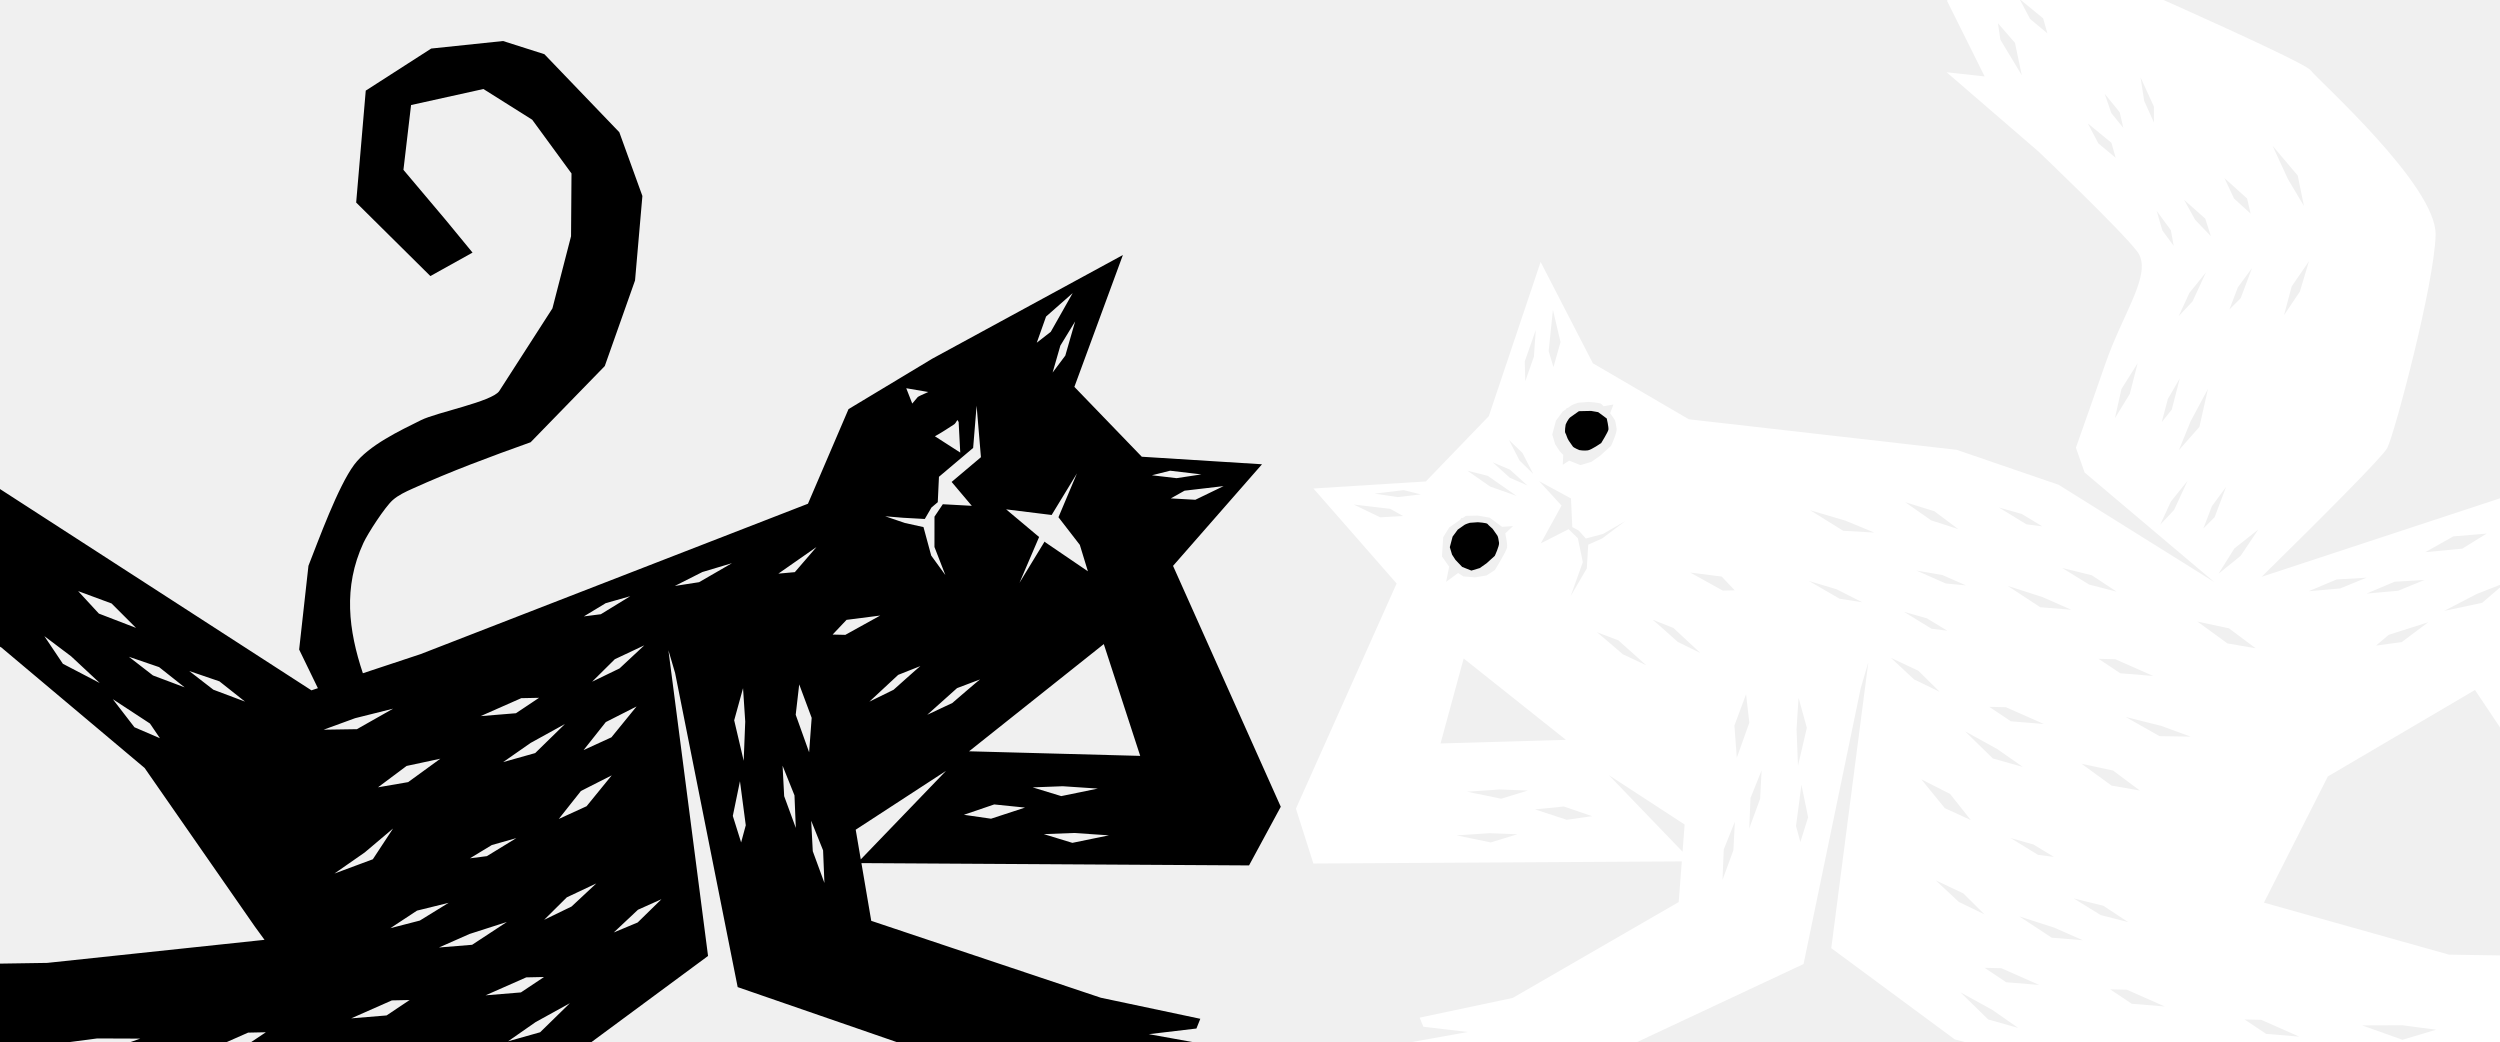
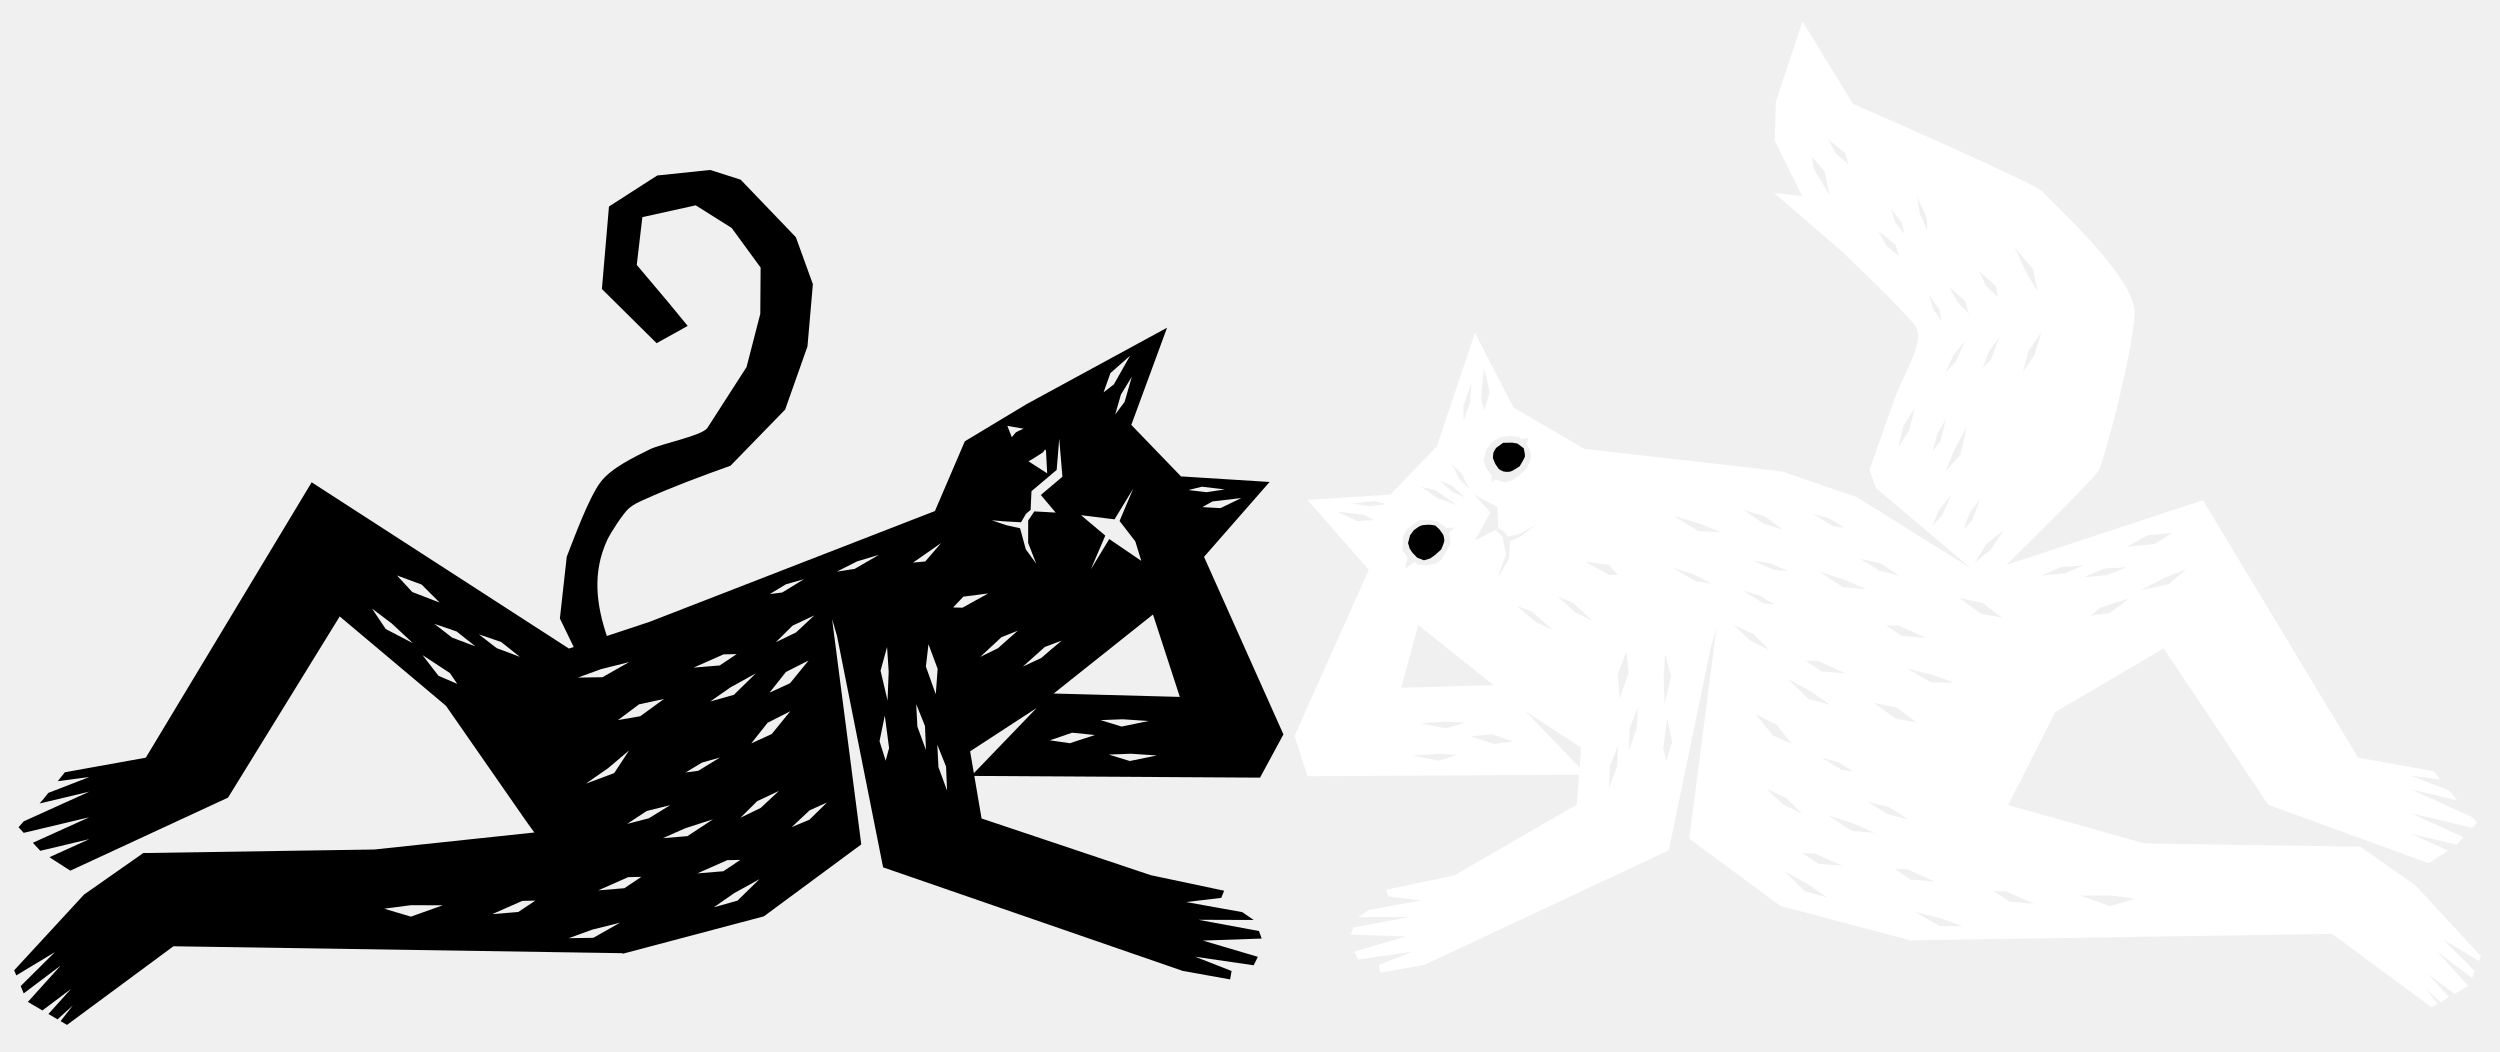
- <svg xmlns="http://www.w3.org/2000/svg" version="1.1" id="圖層_1" x="0px" y="0px" viewBox="0 0 1200 500" style="enable-background:new 0 0 1200 500;" xml:space="preserve">
+ <svg xmlns="http://www.w3.org/2000/svg" version="1.1" id="圖層_1" x="0px" y="0px" viewBox="0 0 1628 685" style="enable-background:new 0 0 1628 685;" xml:space="preserve">
  <style type="text/css">
	.st0{fill:#FFFFFF;}
</style>
  <g>
-     <path d="M-210.4,544.17l25.15-15.16l-22.28,22.12l1.96,4.76l24.13-18.17l-21.41,23.73l9.47,5.56l18.61-14.02l-14.71,16.31   l5.95,3.49l9.96-9.07l-7.97,10.24l4.18,2.45l69.29-51.21l292.36,4.5l0.26,0.36l91.89-24.35l63.42-46.85l-19.02-146.74l3.21,10.92   l30.03,150.77l195.12,67.44l30.85,5.54l0.97-5.49l-23.68-9.27l38.03,5.55l2.77-5.5l-35.84-10.59l38.31-1.31l-1.77-4.91l-39.48-7.32   l36.01,0.13l-7.39-5.11l-36.55-6.57l22.85-2.71l1.87-4.67l-47.76-10.11L418.2,442l-4.72-27.71l186.06,1.11l15.23-28.16   l-51.71-115.62l42.7-48.77l-57.7-3.62L515.7,185.7l23.29-63.3l-91.48,49.76l-40.22,24.22l-19.47,45.41l-185.94,72.19l-27.7,9.18   c-6.86-20.55-9.57-41.31,0.26-62.55c2.1-4.55,10.31-17.24,14.06-20.56c2.72-2.41,6.1-3.95,9.41-5.45   c18.76-8.49,37.43-15.4,56.79-22.32l35.59-36.57l14.53-41.11l3.53-40.53l-11.08-30.6L261.3,26.01l-19.85-6.32l-34.47,3.61   l-31.42,20.2l-4.6,53.72l35.62,35.29l20.24-11.26l-12.76-15.52l-20.41-24.2l3.66-31.11l34.73-7.69l23.42,14.74l18.86,25.79   l-0.22,30.13l-8.94,34.64c0,0-25.45,39.56-25.53,39.69c-3.43,5.06-30.05,10.22-37.48,13.92c-10.11,5.02-25.18,12.09-32.15,21.44   c-7.77,10.43-17.13,36.29-21.94,48.48l-4.47,40.22l9,18.55l-3.1,1.03L-18.04,223.08L-126.05,402.4l-52.69,9.49l-4.66,5.82   l20.55-2.71l-26.68,10.34l-3.71,4.63l-2.01,2.27l32.4-7.71l-42.69,19.32l-3.4,3.84l3.38,3.66l42.71-10.17l-36.75,16.63l4.83,5.24   l31.92-7.6l-25.98,11.76l13.62,8.77l102.71-47.57L0.21,310.42l69.2,58.2l52.94,76.16l4.62,6.34L22.65,462.19l-150.36,2.31   l-38.56,27.03l-45.49,49.31L-210.4,544.17z M54.14,335.6l17.84,11.69l4.79,7.06l-12.24-5.27L54.14,335.6z M34.13,315.02   l13.76,12.83l-17.7-9.23l-8.9-13.28L34.13,315.02z M65.29,301.39l-17.84-6.87l-9.95-10.79l16.07,5.94L65.29,301.39z M88.63,329.93   l-15.21-5.72l-11.56-8.96l14.5,4.96L88.63,329.93z M117.61,336.77l-15.21-5.72l-11.56-8.96l14.5,4.96L117.61,336.77z    M561.99,239.23l6.59-3.7l18.75-2.2l-13.56,6.56L561.99,239.23z M552.91,228.13l8.74-2.19l15,1.77l-11.91,1.81L552.91,228.13z    M357.71,346.38l-0.74,18.8l-4.56-19.44l4.25-15.41L357.71,346.38z M460.92,217.23l-12.17-7.82c2.56-1.33,8.14-4.99,9.28-5.75   c0.37-0.25,0.93-1.04,1.52-2.07l0.6,0.98L460.92,217.23z M435,186.35l10.58,1.81c-2.34,1-4.78,2.14-5.06,2.42   c-0.29,0.28-1.56,1.81-2.64,3.13L435,186.35z M470.85,219.45l-14.07,11.88l9.68,11.46l-13.91-0.76l-4,5.96l-0.01,14.57l5.24,13.49   l-6.8-9.38l-3.71-13.67l-8.94-1.97l-9.44-3.22l8.44,0.71l10.57,0.59l3.2-5.5l3.03-2.56l0.57-12.19l16.41-13.86l1.66-20.27   L470.85,219.45z M431.13,323.94l10.66-4.23c-0.81,0.56-12.87,11.38-12.87,11.38l-11.63,5.71L431.13,323.94z M514.88,140.69   l-10.5,18.57l-6.73,5.24l4.46-12.56L514.88,140.69z M511.35,170.68l-6.1,8.15l3.72-12.93l7.1-11.62L511.35,170.68z M522.19,274.22   l-20.18-13.73l-0.62-0.52l-12.05,19.81l9.43-22.01l-15.83-13.28l21.85,2.7l12.14-19.95l-8.87,21.03l10.26,13.28L522.19,274.22z    M547.3,362.82l-82.15-2.2l64.67-51.46L547.3,362.82z M501.02,400.38l14.43-0.55l16.85,1.13l-17.56,3.61L501.02,400.38z    M495.68,377.94l14.43-0.55l16.85,1.13l-17.56,3.61L495.68,377.94z M462.66,391.1l14.56-4.97l14.8,1.51l-16.32,5.34L462.66,391.1z    M457.11,337.44l-12.04,5.66l14.31-12.8l11.04-4.18C469.58,326.67,457.11,337.44,457.11,337.44z M410.74,398.26l43.34-28.24   l-40.91,42.49L410.74,398.26z M399.66,304.59l6.68-7.06l16.16-2.07l-16.74,9.27L399.66,304.59z M389.37,393.96l5.71,14.22   l0.64,15.64l-5.59-15.25L389.37,393.96z M388.38,361.09l-6.44-18l1.68-14.58l5.98,16.05L388.38,361.09z M375.64,367.55l5.71,14.22   l0.64,15.64l-5.59-15.25L375.64,367.55z M373.61,275.34l7.54-5.26l10.77-7.51l-10.4,12.06L373.61,275.34z M351.75,391.65   l3.43-16.67l2.79,21.15l-2.23,8.24L351.75,391.65z M323.92,281.26l13.23-6.69l14.2-4.25l-15.79,9.13L323.92,281.26z M188.69,340.16   L171.32,350l-15.98,0.25l15.11-5.52L188.69,340.16z M175.07,409.17l13.6-11.49l-9.71,14.77l-18.43,6.85L175.07,409.17z    M211.37,364.18l-15.46,11.24l-14.47,2.49l13.73-10.26L211.37,364.18z M258.74,334.95l-11.08,7.4l-16.97,1.39l19.52-8.62   L258.74,334.95z M236.05,405.63l11.79-3.34l-14.13,8.66l-8.14,1.04L236.05,405.63z M271.17,347.52l-14.28,13.96l-15.39,4.33   l13.19-9.2L271.17,347.52z M302.53,286.17l-14.13,8.66l-8.14,1.04l10.48-6.35L302.53,286.17z M290.78,346.6l14.77-7.5l-12.07,14.82   l-13.35,6.11L290.78,346.6z M309.26,309.76l-11.88,11.08l-13.16,6.38l10.88-10.79L309.26,309.76z M294.61,447.58l11.61-10.9   l11.28-5.06l-11.42,11.17L294.61,447.58z M293.63,372.17l-12.07,14.82l-13.35,6.11l10.64-13.43L293.63,372.17z M274.35,435.13   l-13.16,6.38l10.88-10.79l14.15-6.67L274.35,435.13z M243.88,499.82l13.19-9.2l16.47-9.09l-14.28,13.96L243.88,499.82z    M233.07,477.76l19.52-8.62l8.53-0.18l-11.08,7.4L233.07,477.76z M210.69,454.8l14.71-6.5l17.91-5.76l-16.69,10.96L210.69,454.8z    M201.52,441.87l-14.16,3.66l12.8-8.43l15.19-3.75L201.52,441.87z M168.58,488.81l19.52-8.62l8.53-0.18l-11.08,7.4L168.58,488.81z    M149.39,519.95l15.11-5.52l18.25-4.57l-17.37,9.84L149.39,519.95z M99.57,504.28l19.52-8.62l8.53-0.18l-11.08,7.4L99.57,504.28z    M29.22,500.74l17.44-2.29l20.65,0.08l-20.75,7.39L29.22,500.74z" />
+     <path d="M10.6,635.17l25.15-15.16l-22.28,22.12l1.96,4.76l24.13-18.17l-21.41,23.73l9.47,5.56L46.23,644l-14.71,16.31l5.95,3.49   l9.96-9.07l-7.97,10.24l4.18,2.45l69.29-51.21l292.36,4.5l0.26,0.36l91.89-24.35l63.42-46.85l-19.02-146.74l3.21,10.92   l30.03,150.77l195.12,67.44l30.85,5.54l0.97-5.49l-23.68-9.27l38.03,5.55l2.77-5.5l-35.84-10.59l38.31-1.31l-1.77-4.91l-39.48-7.32   l36.01,0.13l-7.39-5.11l-36.55-6.57l22.85-2.71l1.87-4.67l-47.76-10.11L639.2,533l-4.72-27.71l186.06,1.11l15.23-28.16   l-51.71-115.62l42.7-48.77l-57.7-3.62L736.7,276.7l23.29-63.3l-91.48,49.76l-40.22,24.22l-19.47,45.41l-185.94,72.19l-27.7,9.18   c-6.86-20.55-9.57-41.31,0.26-62.55c2.1-4.55,10.31-17.24,14.06-20.56c2.72-2.41,6.1-3.95,9.41-5.45   c18.76-8.49,37.43-15.4,56.79-22.32l35.59-36.57l14.53-41.11l3.53-40.53l-11.08-30.6l-35.97-37.48l-19.85-6.32l-34.47,3.61   l-31.42,20.2l-4.6,53.72l35.62,35.29l20.24-11.26l-12.76-15.52l-20.41-24.2l3.66-31.11l34.73-7.69l23.42,14.74l18.86,25.79   l-0.22,30.13l-8.94,34.64c0,0-25.45,39.56-25.53,39.69c-3.43,5.06-30.05,10.22-37.48,13.92c-10.11,5.02-25.18,12.09-32.15,21.44   c-7.77,10.43-17.13,36.29-21.94,48.48l-4.47,40.22l9,18.55l-3.1,1.03L202.96,314.08L94.95,493.4l-52.69,9.49l-4.66,5.82L58.15,506   l-26.68,10.34l-3.71,4.63l-2.01,2.27l32.4-7.71l-42.69,19.32l-3.4,3.84l3.38,3.66l42.71-10.17L21.4,548.81l4.83,5.24l31.92-7.6   l-25.98,11.76l13.62,8.77l102.71-47.57l72.72-117.99l69.2,58.2l52.94,76.16l4.62,6.34l-104.32,11.08L93.3,555.5l-38.56,27.03   L9.24,631.85L10.6,635.17z M275.14,426.6l17.84,11.69l4.79,7.06l-12.24-5.27L275.14,426.6z M255.13,406.02l13.76,12.83l-17.7-9.23   l-8.9-13.28L255.13,406.02z M286.29,392.39l-17.84-6.87l-9.95-10.79l16.07,5.94L286.29,392.39z M309.63,420.93l-15.21-5.72   l-11.56-8.96l14.5,4.96L309.63,420.93z M338.61,427.77l-15.21-5.72l-11.56-8.96l14.5,4.96L338.61,427.77z M782.99,330.23l6.59-3.7   l18.75-2.2l-13.56,6.56L782.99,330.23z M773.91,319.13l8.74-2.19l15,1.77l-11.91,1.81L773.91,319.13z M578.71,437.38l-0.74,18.8   l-4.56-19.44l4.25-15.41L578.71,437.38z M681.92,308.23l-12.17-7.82c2.56-1.33,8.14-4.99,9.28-5.75c0.37-0.25,0.93-1.04,1.52-2.07   l0.6,0.98L681.92,308.23z M656,277.35l10.58,1.81c-2.34,1-4.78,2.14-5.06,2.42c-0.29,0.28-1.56,1.81-2.64,3.13L656,277.35z    M691.85,310.45l-14.07,11.88l9.68,11.46l-13.91-0.76l-4,5.96l-0.01,14.57l5.24,13.49l-6.8-9.38l-3.71-13.67l-8.94-1.97l-9.44-3.22   l8.44,0.71l10.57,0.59l3.2-5.5l3.03-2.56l0.57-12.19l16.41-13.86l1.66-20.27L691.85,310.45z M652.13,414.94l10.66-4.23   c-0.81,0.56-12.87,11.38-12.87,11.38l-11.63,5.71L652.13,414.94z M735.88,231.69l-10.5,18.57l-6.73,5.24l4.46-12.56L735.88,231.69z    M732.35,261.68l-6.1,8.15l3.72-12.93l7.1-11.62L732.35,261.68z M743.19,365.22l-20.18-13.73l-0.62-0.52l-12.05,19.81l9.43-22.01   l-15.83-13.28l21.85,2.7l12.14-19.95l-8.87,21.03l10.26,13.28L743.19,365.22z M768.3,453.82l-82.15-2.2l64.67-51.46L768.3,453.82z    M722.02,491.38l14.43-0.55l16.85,1.13l-17.56,3.61L722.02,491.38z M716.68,468.94l14.43-0.55l16.85,1.13l-17.56,3.61   L716.68,468.94z M683.66,482.1l14.56-4.97l14.8,1.51l-16.32,5.34L683.66,482.1z M678.11,428.44l-12.04,5.66l14.31-12.8l11.04-4.18   C690.58,417.67,678.11,428.44,678.11,428.44z M631.74,489.26l43.34-28.24l-40.91,42.49L631.74,489.26z M620.66,395.59l6.68-7.06   l16.16-2.07l-16.74,9.27L620.66,395.59z M610.37,484.96l5.71,14.22l0.64,15.64l-5.59-15.25L610.37,484.96z M609.38,452.09l-6.44-18   l1.68-14.58l5.98,16.05L609.38,452.09z M596.64,458.55l5.71,14.22l0.64,15.64l-5.59-15.25L596.64,458.55z M594.61,366.34l7.54-5.26   l10.77-7.51l-10.4,12.06L594.61,366.34z M572.75,482.65l3.43-16.67l2.79,21.15l-2.23,8.24L572.75,482.65z M544.92,372.26   l13.23-6.69l14.2-4.25l-15.79,9.13L544.92,372.26z M409.69,431.16L392.32,441l-15.98,0.25l15.11-5.52L409.69,431.16z    M396.07,500.17l13.6-11.49l-9.71,14.77l-18.43,6.85L396.07,500.17z M432.37,455.18l-15.46,11.24l-14.47,2.49l13.73-10.26   L432.37,455.18z M479.74,425.95l-11.08,7.4l-16.97,1.39l19.52-8.62L479.74,425.95z M457.05,496.63l11.79-3.34l-14.13,8.66   l-8.14,1.04L457.05,496.63z M492.17,438.52l-14.28,13.96l-15.39,4.33l13.19-9.2L492.17,438.52z M523.53,377.17l-14.13,8.66   l-8.14,1.04l10.48-6.35L523.53,377.17z M511.78,437.6l14.77-7.5l-12.07,14.82l-13.35,6.11L511.78,437.6z M530.26,400.76   l-11.88,11.08l-13.16,6.38l10.88-10.79L530.26,400.76z M515.61,538.58l11.61-10.9l11.28-5.06l-11.42,11.17L515.61,538.58z    M514.63,463.17l-12.07,14.82l-13.35,6.11l10.64-13.43L514.63,463.17z M495.35,526.13l-13.16,6.38l10.88-10.79l14.15-6.67   L495.35,526.13z M464.88,590.82l13.19-9.2l16.47-9.09l-14.28,13.96L464.88,590.82z M454.07,568.76l19.52-8.62l8.53-0.18l-11.08,7.4   L454.07,568.76z M431.69,545.8l14.71-6.5l17.91-5.76l-16.69,10.96L431.69,545.8z M422.52,532.87l-14.16,3.66l12.8-8.43l15.19-3.75   L422.52,532.87z M389.58,579.81l19.52-8.62l8.53-0.18l-11.08,7.4L389.58,579.81z M370.39,610.95l15.11-5.52l18.25-4.57l-17.37,9.84   L370.39,610.95z M320.57,595.28l19.52-8.62l8.53-0.18l-11.08,7.4L320.57,595.28z M250.22,591.74l17.44-2.29l20.65,0.08l-20.75,7.39   L250.22,591.74z" />
  </g>
  <g>
-     <path class="st0" d="M630.42,414.49l176.85-1.02l-1.49,19.52l-79.69,46.03l-44.64,9.45l1.75,4.36l21.36,2.53l-34.17,6.14   l-6.91,4.78l33.66-0.12l-36.91,6.84l-1.65,4.59l35.81,1.23l-33.51,9.9l2.59,5.14l35.55-5.19l-22.13,8.67l0.9,5.13l28.84-5.18   l159.08-74.56l27.43-132.38l3.65-12.4l-17.78,137.17l59.28,43.79l85.89,22.76l0.24-0.33l273.29-4.21l64.77,47.87l3.91-2.29   l-7.45-9.57l9.31,8.48l5.56-3.26l-13.75-15.24l17.39,13.1l8.85-5.19l-20.01-22.18l22.56,16.99l1.83-4.46l-20.83-20.68l23.51,14.17   l1.27-3.11l-42.53-46.1l-36.05-25.27l-140.55-2.16l-88.8-24.96l30.67-60.58l70.63-41.5L1256,433.01l104.49,38.11l12.73-8.19   l-24.28-10.99l29.84,7.1l4.52-4.9l-34.35-15.55l39.93,9.51l3.16-3.42l-3.18-3.59l-39.91-18.06l30.28,7.21l-1.88-2.12l-3.47-4.32   l-24.94-9.67l19.21,2.53l-4.36-5.44l-49.26-8.87l-100.96-167.62l-127.99,42.14c27.49-27.03,58.34-57.82,60.33-61.86   c3.63-7.38,22.58-78.7,23.18-102.24s-56.33-74.2-60.04-79.08c-3.71-4.88-123.33-57.02-123.33-57.02L952.75-77.1l-17.3,52.13   l-0.78,25.58l17.96,36.08l-18.25-2.01l44.11,38.07c0,0,39.56,37.68,47.34,47.93c7.78,10.25-6.57,28.84-15.25,53.9   c-4.19,12.09-9.63,27.55-14.15,40.32l4.19,11.91l62.28,52.61l-74.71-46.7l-48.95-16.8l-128.58-14.66l-46.07-26.88l-25.09-48.64   l-24.87,74.01L684.4,231.1l-53.94,3.39l39.92,45.59l-48.34,108.08L630.42,414.49z M1026.06,174.35l-3.75,14.71l-7.14,11.66   l3.12-13.98L1026.06,174.35z M967.18,20.56l3.28,15.57l-10.28-17.09l-1.17-7.89L967.18,20.56z M982.74,16l-8.31-6.91l-5.04-9.56   L980.7,8.8L982.74,16z M1002.17,59.26l11.31,9.28l2.04,7.2l-8.31-6.91L1002.17,59.26z M1019.19,61.38l-5.77-7.12l-3.16-9.24   l7.21,8.9L1019.19,61.38z M1096.32,151.3l3.7-13.84l8.28-12.06l-4.36,14.55L1096.32,151.3z M1090.85,70l12.05,14.25l3,14.64   l-7.69-12.92L1090.85,70z M1193.58,256.13l-11.67,7.22l-17.79,1.71l13.49-7.61L1193.58,256.13z M1173.16,293.25l15.6-8.11   l13.99-5.5l-11.34,9.73L1173.16,293.25z M1140.5,309.88l6.08-5.16l19-6.06l-12.74,9.54L1140.5,309.88z M1135.95,284.91l13.48-5.68   l14.3-0.83l-12.65,5.17L1135.95,284.91z M1108.14,283.8l13.48-5.68l14.3-0.83l-12.65,5.17L1108.14,283.8z M703.61,247.62l0.76-0.02   l4.95-0.12l5.74,1.01l5.94,4.39l5.24-0.34l-3.69,3.46c0.47,2.28,1.06,5.57,0.85,6.77c-0.34,1.92-5.84,10.81-5.84,10.81   s-1.81,1.27-4.03,2.64l-0.01,0l-5.5,0.92l-5.62-0.47l-2.5-1.63l-5.76,4.24l1.45-7.28l-3.44-4.9l0.58-9.23l2.89-4.68l5.31-3.73   c0.29-0.5,0.48-0.84,0.48-0.84l0.74-0.02L703.61,247.62z M727.94,238.03l-12.68-4.49l-10.9-7.6l9.75,2.45L727.94,238.03z    M716.53,221.92l8.21,3.49l8.42,7.61l-8.45-3.7L716.53,221.92z M730.76,217.37l5.18,10.1l-6.59-6.46l-5.03-9.81L730.76,217.37z    M737.16,158.43l-0.87,12.7L732.13,183l-0.25-9.51L737.16,158.43z M749.05,164.2l-3.39,11.99l-2.3-7.64l2.04-19.84L749.05,164.2z    M773.3,214.01l-5.17,4.69l-4.25,2.98l-5.24,1.57l-5.44-2.15l-3.07,2l0.22-4.75l-1.72-1.81l-2.15-3.31l-1.39-4.66l1.75-6.63   l3.26-4.4c0,0,0.77-0.54,1.65-1.16c0.19-0.34,0.31-0.55,0.31-0.55l0.49-0.01c0.78-0.55,1.51-1.06,1.79-1.26   c0.71-0.5,3.33-1.28,3.33-1.28l5.03-0.36c0,0,5.53,0.35,6.03,1.06c0.16,0.22,0.53,0.6,0.97,1.02l4.76-0.84l-1.6,4.18   c0.76,1.09,1.76,2.51,2.06,2.93c0.5,0.71,0.78,2.62,1.07,4.54C776.27,207.69,773.3,214.01,773.3,214.01z M780.1,250.14l-11.03,8.3   l-6.72,3.01l-0.68,11.37l-7.72,13.23l5.81-16.22l-2.39-11.47l-4.44-4.35l-13.36,6.8l9.97-18.13l-10.73-11.7l15.26,8.27L754.7,253   l3.1,1.68l3.42,3.81l8.23-2.19L780.1,250.14z M832.66,283.35l-5.71,0.14l-15.65-8.67l15.11,1.93L832.66,283.35z M867.29,349.36   l-4.26,18.17l-0.69-17.57l0.98-15L867.29,349.36z M939.97,253.97l-13.01-4.19l-12.44-8.72l13.97,4.33L939.97,253.97z    M924.93,296.81l9.8,5.94l-7.61-0.97l-13.21-8.09L924.93,296.81z M943.64,280.98l-9.69-0.91l-14.07-6.21l12.5,2.16L943.64,280.98z    M956.57,364.08l-13.34-13.05l15.4,8.49l12.33,8.6L956.57,364.08z M976.06,405.36l9.8,5.94l-7.61-0.97l-13.21-8.09L976.06,405.36z    M954.84,339.29l7.98,0.17l18.24,8.06l-15.86-1.3L954.84,339.29z M980.29,252.65l-7.61-0.97l-13.21-8.09l11.02,3.12L980.29,252.65z    M994.2,292.68l-14.89-1.21l-15.6-10.24l16.74,5.38L994.2,292.68z M1016.01,284.01l-13.23-3.42l-12.93-7.97l14.2,3.5   L1016.01,284.01z M1014.27,369.85l12.83,9.59l-13.52-2.33l-14.45-10.51L1014.27,369.85z M1033.56,324.47l-15.86-1.3l-10.36-6.92   l7.98,0.17L1033.56,324.47z M1051.5,353.58l-14.94-0.23l-16.24-9.2l17.06,4.27L1051.5,353.58z M1051.51,202.2l8.3-15.5l-4.1,18.21   l-9.87,11.22L1051.51,202.2z M1042.44,196.61l-4.8,5.99l2.92-11.08l5.75-9.91L1042.44,196.61z M1036.9,251.86l5.16-11.17l7.96-9.88   l-6.46,13.96L1036.9,251.86z M1033.91,58.86l-4.7-10.44l-1.76-11.32l6.43,14.09L1033.91,58.86z M1043.38,118.01l-5.44-7.38   l-2.73-9.38l6.8,9.23L1043.38,118.01z M1045.77,151.75l5.16-11.17l7.96-9.88l-6.46,13.96L1045.77,151.75z M1061.23,113.39   l-7.57-7.89l-5.29-9.57l10.14,8.99L1061.23,113.39z M1061.71,242.97l6.79-9.23l-5.47,14.49l-5.41,5.43L1061.71,242.97z    M1080.3,102.55l-7.98-7.29l-4.59-9.78l10.87,9.79L1080.3,102.55z M1080.99,128.64l-5.47,14.49l-5.41,5.43l4.09-10.7   L1080.99,128.64z M1083.95,254.19l-8.45,12.62l-10.62,8.6l7.61-12.14L1083.95,254.19z M1133.78,492.19l19.3-0.07l16.3,2.14   l-16.21,4.84L1133.78,492.19z M1077.41,489.35l7.98,0.17l18.24,8.06l-15.86-1.3L1077.41,489.35z M1069.19,308.85l-14.45-10.51   l15.15,3.25l12.83,9.59L1069.19,308.85z M1025.88,502.79l17.06,4.27l14.12,5.16l-14.94-0.23L1025.88,502.79z M1012.9,474.89   l7.98,0.17l18.24,8.06l-15.86-1.3L1012.9,474.89z M1008.33,439.23l-12.93-7.97l14.2,3.5l11.96,7.88L1008.33,439.23z M984.86,450.11   l-15.6-10.24l16.74,5.38l13.75,6.07L984.86,450.11z M978.84,472.78l-15.86-1.3l-10.36-6.92l7.98,0.17L978.84,472.78z M941,476.31   l15.4,8.49l12.33,8.6l-14.38-4.05L941,476.31z M929.15,422.57l13.23,6.24l10.17,10.09l-12.3-5.96L929.15,422.57z M922.22,374.07   l13.81,7.01l9.95,12.55l-12.48-5.71L922.22,374.07z M907.62,315.74l13.23,6.24l10.17,10.09l-12.3-5.96L907.62,315.74z    M884.75,254.79l-15.85-9.86l16.87,4.97l13.9,5.73L884.75,254.79z M868.26,278.86l13.28,3.98l12.37,6.26l-10.88-1.7L868.26,278.86z    M862.09,396.47l2.6-19.77l3.21,15.59l-3.73,11.89L862.09,396.47z M839.64,397.66l0.6-14.62l5.33-13.29l-0.71,13.65L839.64,397.66z    M833.66,363.71l-1.14-15.45l5.59-15.01l1.57,13.63L833.66,363.71z M826.8,422.35l0.6-14.62l5.33-13.29l-0.7,13.65L826.8,422.35z    M816.18,313.45l-10.87-5.34c0,0-11.28-10.11-12.03-10.64l9.96,3.95L816.18,313.45z M772.25,372.07l36.37,23.7l-0.99,13.05   L772.25,372.07z M766.51,303.46l10.32,3.91l13.38,11.97l-11.26-5.29C778.95,314.05,767.29,303.99,766.51,303.46z M736.78,388.52   l13.84-1.41l13.61,4.65l-12.2,1.74L736.78,388.52z M699.12,400.99l15.76-1.06l13.49,0.51l-12.83,3.93L699.12,400.99z    M720.53,383.39l-16.41-3.38l15.76-1.06l13.49,0.51L720.53,383.39z M691.46,356.86l11.1-40.79l49.09,39.06L691.46,356.86z    M681.98,237.31l-11.06,1.3l-11.14-1.69l14.02-1.65L681.98,237.31z M673.49,247.69l-11.01,0.62l-12.68-6.13l17.53,2.06   L673.49,247.69z" />
-     <path d="M763.73,197.24l3.39,0.59l4.12,3.05c0,0,1,4.25,0.8,5.38c-0.2,1.13-3.45,6.39-3.45,6.39s-4.65,3.26-6.44,3.53   c-1.79,0.27-4.05-0.13-4.05-0.13s-2.68-1.07-3.15-1.74c-0.47-0.66-0.93-1.33-1.86-2.66c-0.93-1.33-1.24-3.11-1.71-3.77   s0.13-4.05,0.13-4.05s1.06-2.73,2.39-3.66c1.33-0.93,3.98-2.8,3.98-2.8l2.92-0.07L763.73,197.24z" />
-     <path d="M709.39,250.67c0,0,4.23,0.27,4.61,0.81c0.38,0.54,2.44,2.33,2.44,2.33s1.9,2.71,2.28,3.25c0.38,0.54,0.6,2.01,0.82,3.47   s-2.05,6.29-2.05,6.29l-3.96,3.58l-3.25,2.28l-4.01,1.2l-4.42-1.75l-3.23-3.39l-1.64-2.53l-1.07-3.57l1.34-5.07l2.49-3.37   c0,0,2.71-1.9,3.25-2.28c0.54-0.38,2.55-0.98,2.55-0.98L709.39,250.67z" />
+     <path class="st0" d="M851.42,505.49l176.85-1.02l-1.49,19.52l-79.69,46.03l-44.64,9.45l1.75,4.36l21.36,2.53l-34.17,6.14   l-6.91,4.78l33.66-0.12l-36.91,6.84l-1.65,4.59l35.81,1.23l-33.51,9.9l2.59,5.14l35.55-5.19l-22.13,8.67l0.9,5.13l28.84-5.18   l159.08-74.56l27.43-132.38l3.65-12.4l-17.78,137.17l59.28,43.79l85.89,22.76l0.24-0.33l273.29-4.21l64.77,47.87l3.91-2.29   l-7.45-9.57l9.31,8.48l5.56-3.26l-13.75-15.24l17.39,13.1l8.85-5.19l-20.01-22.18l22.56,16.99l1.83-4.46l-20.83-20.68l23.51,14.17   l1.27-3.11l-42.53-46.1l-36.05-25.27l-140.55-2.16l-88.8-24.96l30.67-60.58l70.63-41.5L1477,524.01l104.49,38.11l12.73-8.19   l-24.28-10.99l29.84,7.1l4.52-4.9l-34.35-15.55l39.93,9.51l3.16-3.42l-3.18-3.59l-39.91-18.06l30.28,7.21l-1.88-2.12l-3.47-4.32   l-24.94-9.67l19.21,2.53l-4.36-5.44l-49.26-8.87l-100.96-167.62l-127.99,42.14c27.49-27.03,58.34-57.82,60.33-61.86   c3.63-7.38,22.58-78.7,23.18-102.24s-56.33-74.2-60.04-79.08c-3.71-4.88-123.33-57.02-123.33-57.02l-32.96-53.75l-17.3,52.13   l-0.78,25.58l17.96,36.08l-18.25-2.01l44.11,38.07c0,0,39.56,37.68,47.34,47.93c7.78,10.25-6.57,28.84-15.25,53.9   c-4.19,12.09-9.63,27.55-14.15,40.32l4.19,11.91l62.28,52.61l-74.71-46.7l-48.95-16.8l-128.58-14.66l-46.07-26.88l-25.09-48.64   l-24.87,74.01L905.4,322.1l-53.94,3.39l39.92,45.59l-48.34,108.08L851.42,505.49z M1247.06,265.35l-3.75,14.71l-7.14,11.66   l3.12-13.98L1247.06,265.35z M1188.18,111.56l3.28,15.57l-10.28-17.09l-1.17-7.89L1188.18,111.56z M1203.74,107l-8.31-6.91   l-5.04-9.56l11.31,9.28L1203.74,107z M1223.17,150.26l11.31,9.28l2.04,7.2l-8.31-6.91L1223.17,150.26z M1240.19,152.38l-5.77-7.12   l-3.16-9.24l7.21,8.9L1240.19,152.38z M1317.32,242.3l3.7-13.84l8.28-12.06l-4.36,14.55L1317.32,242.3z M1311.85,161l12.05,14.25   l3,14.64l-7.69-12.92L1311.85,161z M1414.58,347.13l-11.67,7.22l-17.79,1.71l13.49-7.61L1414.58,347.13z M1394.16,384.25l15.6-8.11   l13.99-5.5l-11.34,9.73L1394.16,384.25z M1361.5,400.88l6.08-5.16l19-6.06l-12.74,9.54L1361.5,400.88z M1356.95,375.91l13.48-5.68   l14.3-0.83l-12.65,5.17L1356.95,375.91z M1329.14,374.8l13.48-5.68l14.3-0.83l-12.65,5.17L1329.14,374.8z M924.61,338.62l0.76-0.02   l4.95-0.12l5.74,1.01l5.94,4.39l5.24-0.34l-3.69,3.46c0.47,2.28,1.06,5.57,0.85,6.77c-0.34,1.92-5.84,10.81-5.84,10.81   s-1.81,1.27-4.03,2.64l-0.01,0l-5.5,0.92l-5.62-0.47l-2.5-1.63l-5.76,4.24l1.45-7.28l-3.44-4.9l0.58-9.23l2.89-4.68l5.31-3.73   c0.29-0.5,0.48-0.84,0.48-0.84l0.74-0.02L924.61,338.62z M948.94,329.03l-12.68-4.49l-10.9-7.6l9.75,2.45L948.94,329.03z    M937.53,312.92l8.21,3.49l8.42,7.61l-8.45-3.7L937.53,312.92z M951.76,308.37l5.18,10.1l-6.59-6.46l-5.03-9.81L951.76,308.37z    M958.16,249.43l-0.87,12.7L953.13,274l-0.25-9.51L958.16,249.43z M970.05,255.2l-3.39,11.99l-2.3-7.64l2.04-19.84L970.05,255.2z    M994.3,305.01l-5.17,4.69l-4.25,2.98l-5.24,1.57l-5.44-2.15l-3.07,2l0.22-4.75l-1.72-1.81l-2.15-3.31l-1.39-4.66l1.75-6.63   l3.26-4.4c0,0,0.77-0.54,1.65-1.16c0.19-0.34,0.31-0.55,0.31-0.55l0.49-0.01c0.78-0.55,1.51-1.06,1.79-1.26   c0.71-0.5,3.33-1.28,3.33-1.28l5.03-0.36c0,0,5.53,0.35,6.03,1.06c0.16,0.22,0.53,0.6,0.97,1.02l4.76-0.84l-1.6,4.18   c0.76,1.09,1.76,2.51,2.06,2.93c0.5,0.71,0.78,2.62,1.07,4.54C997.27,298.69,994.3,305.01,994.3,305.01z M1001.1,341.14l-11.03,8.3   l-6.72,3.01l-0.68,11.37l-7.72,13.23l5.81-16.22l-2.39-11.47l-4.44-4.35l-13.36,6.8l9.97-18.13l-10.73-11.7l15.26,8.27L975.7,344   l3.1,1.68l3.42,3.81l8.23-2.19L1001.1,341.14z M1053.66,374.35l-5.71,0.14l-15.65-8.67l15.11,1.93L1053.66,374.35z M1088.29,440.36   l-4.26,18.17l-0.69-17.57l0.98-15L1088.29,440.36z M1160.97,344.97l-13.01-4.19l-12.44-8.72l13.97,4.33L1160.97,344.97z    M1145.93,387.81l9.8,5.94l-7.61-0.97l-13.21-8.09L1145.93,387.81z M1164.64,371.98l-9.69-0.91l-14.07-6.21l12.5,2.16   L1164.64,371.98z M1177.57,455.08l-13.34-13.05l15.4,8.49l12.33,8.6L1177.57,455.08z M1197.06,496.36l9.8,5.94l-7.61-0.97   l-13.21-8.09L1197.06,496.36z M1175.84,430.29l7.98,0.17l18.24,8.06l-15.86-1.3L1175.84,430.29z M1201.29,343.65l-7.61-0.97   l-13.21-8.09l11.02,3.12L1201.29,343.65z M1215.2,383.68l-14.89-1.21l-15.6-10.24l16.74,5.38L1215.2,383.68z M1237.01,375.01   l-13.23-3.42l-12.93-7.97l14.2,3.5L1237.01,375.01z M1235.27,460.85l12.83,9.59l-13.52-2.33l-14.45-10.51L1235.27,460.85z    M1254.56,415.47l-15.86-1.3l-10.36-6.92l7.98,0.17L1254.56,415.47z M1272.5,444.58l-14.94-0.23l-16.24-9.2l17.06,4.27   L1272.5,444.58z M1272.51,293.2l8.3-15.5l-4.1,18.21l-9.87,11.22L1272.51,293.2z M1263.44,287.61l-4.8,5.99l2.92-11.08l5.75-9.91   L1263.44,287.61z M1257.9,342.86l5.16-11.17l7.96-9.88l-6.46,13.96L1257.9,342.86z M1254.91,149.86l-4.7-10.44l-1.76-11.32   l6.43,14.09L1254.91,149.86z M1264.38,209.01l-5.44-7.38l-2.73-9.38l6.8,9.23L1264.38,209.01z M1266.77,242.75l5.16-11.17   l7.96-9.88l-6.46,13.96L1266.77,242.75z M1282.23,204.39l-7.57-7.89l-5.29-9.57l10.14,8.99L1282.23,204.39z M1282.71,333.97   l6.79-9.23l-5.47,14.49l-5.41,5.43L1282.71,333.97z M1301.3,193.55l-7.98-7.29l-4.59-9.78l10.87,9.79L1301.3,193.55z    M1301.99,219.64l-5.47,14.49l-5.41,5.43l4.09-10.7L1301.99,219.64z M1304.95,345.19l-8.45,12.62l-10.62,8.6l7.61-12.14   L1304.95,345.19z M1354.78,583.19l19.3-0.07l16.3,2.14l-16.21,4.84L1354.78,583.19z M1298.41,580.35l7.98,0.17l18.24,8.06   l-15.86-1.3L1298.41,580.35z M1290.19,399.85l-14.45-10.51l15.15,3.25l12.83,9.59L1290.19,399.85z M1246.88,593.79l17.06,4.27   l14.12,5.16l-14.94-0.23L1246.88,593.79z M1233.9,565.89l7.98,0.17l18.24,8.06l-15.86-1.3L1233.9,565.89z M1229.33,530.23   l-12.93-7.97l14.2,3.5l11.96,7.88L1229.33,530.23z M1205.86,541.11l-15.6-10.24l16.74,5.38l13.75,6.07L1205.86,541.11z    M1199.84,563.78l-15.86-1.3l-10.36-6.92l7.98,0.17L1199.84,563.78z M1162,567.31l15.4,8.49l12.33,8.6l-14.38-4.05L1162,567.31z    M1150.15,513.57l13.23,6.24l10.17,10.09l-12.3-5.96L1150.15,513.57z M1143.22,465.07l13.81,7.01l9.95,12.55l-12.48-5.71   L1143.22,465.07z M1128.62,406.74l13.23,6.24l10.17,10.09l-12.3-5.96L1128.62,406.74z M1105.75,345.79l-15.85-9.86l16.87,4.97   l13.9,5.73L1105.75,345.79z M1089.26,369.86l13.28,3.98l12.37,6.26l-10.88-1.7L1089.26,369.86z M1083.09,487.47l2.6-19.77   l3.21,15.59l-3.73,11.89L1083.09,487.47z M1060.64,488.66l0.6-14.62l5.33-13.29l-0.71,13.65L1060.64,488.66z M1054.66,454.71   l-1.14-15.45l5.59-15.01l1.57,13.63L1054.66,454.71z M1047.8,513.35l0.6-14.62l5.33-13.29l-0.71,13.65L1047.8,513.35z    M1037.18,404.45l-10.87-5.34c0,0-11.28-10.11-12.03-10.64l9.96,3.95L1037.18,404.45z M993.25,463.07l36.37,23.7l-0.99,13.05   L993.25,463.07z M987.51,394.46l10.32,3.91l13.38,11.97l-11.26-5.29C999.95,405.05,988.29,394.99,987.51,394.46z M957.78,479.52   l13.84-1.41l13.61,4.65l-12.2,1.74L957.78,479.52z M920.12,491.99l15.76-1.06l13.49,0.51l-12.83,3.93L920.12,491.99z    M941.53,474.39l-16.41-3.38l15.76-1.06l13.49,0.51L941.53,474.39z M912.46,447.86l11.1-40.79l49.09,39.06L912.46,447.86z    M902.98,328.31l-11.06,1.3l-11.14-1.69l14.02-1.65L902.98,328.31z M894.49,338.69l-11.01,0.62l-12.68-6.13l17.53,2.06   L894.49,338.69z" />
+     <path d="M984.73,288.24l3.39,0.59l4.12,3.05c0,0,1,4.25,0.8,5.38c-0.2,1.13-3.45,6.39-3.45,6.39s-4.65,3.26-6.44,3.53   c-1.79,0.27-4.05-0.13-4.05-0.13s-2.68-1.07-3.15-1.74c-0.47-0.66-0.93-1.33-1.86-2.66c-0.93-1.33-1.24-3.11-1.71-3.77   c-0.47-0.66,0.13-4.05,0.13-4.05s1.06-2.73,2.39-3.66c1.33-0.93,3.98-2.8,3.98-2.8l2.92-0.07L984.73,288.24z" />
+     <path d="M930.39,341.67c0,0,4.23,0.27,4.61,0.81c0.38,0.54,2.44,2.33,2.44,2.33s1.9,2.71,2.28,3.25c0.38,0.54,0.6,2.01,0.82,3.47   s-2.05,6.29-2.05,6.29l-3.96,3.58l-3.25,2.28l-4.01,1.2l-4.42-1.75l-3.23-3.39l-1.64-2.53l-1.07-3.57l1.34-5.07l2.49-3.37   c0,0,2.71-1.9,3.25-2.28s2.55-0.98,2.55-0.98L930.39,341.67z" />
  </g>
</svg>
